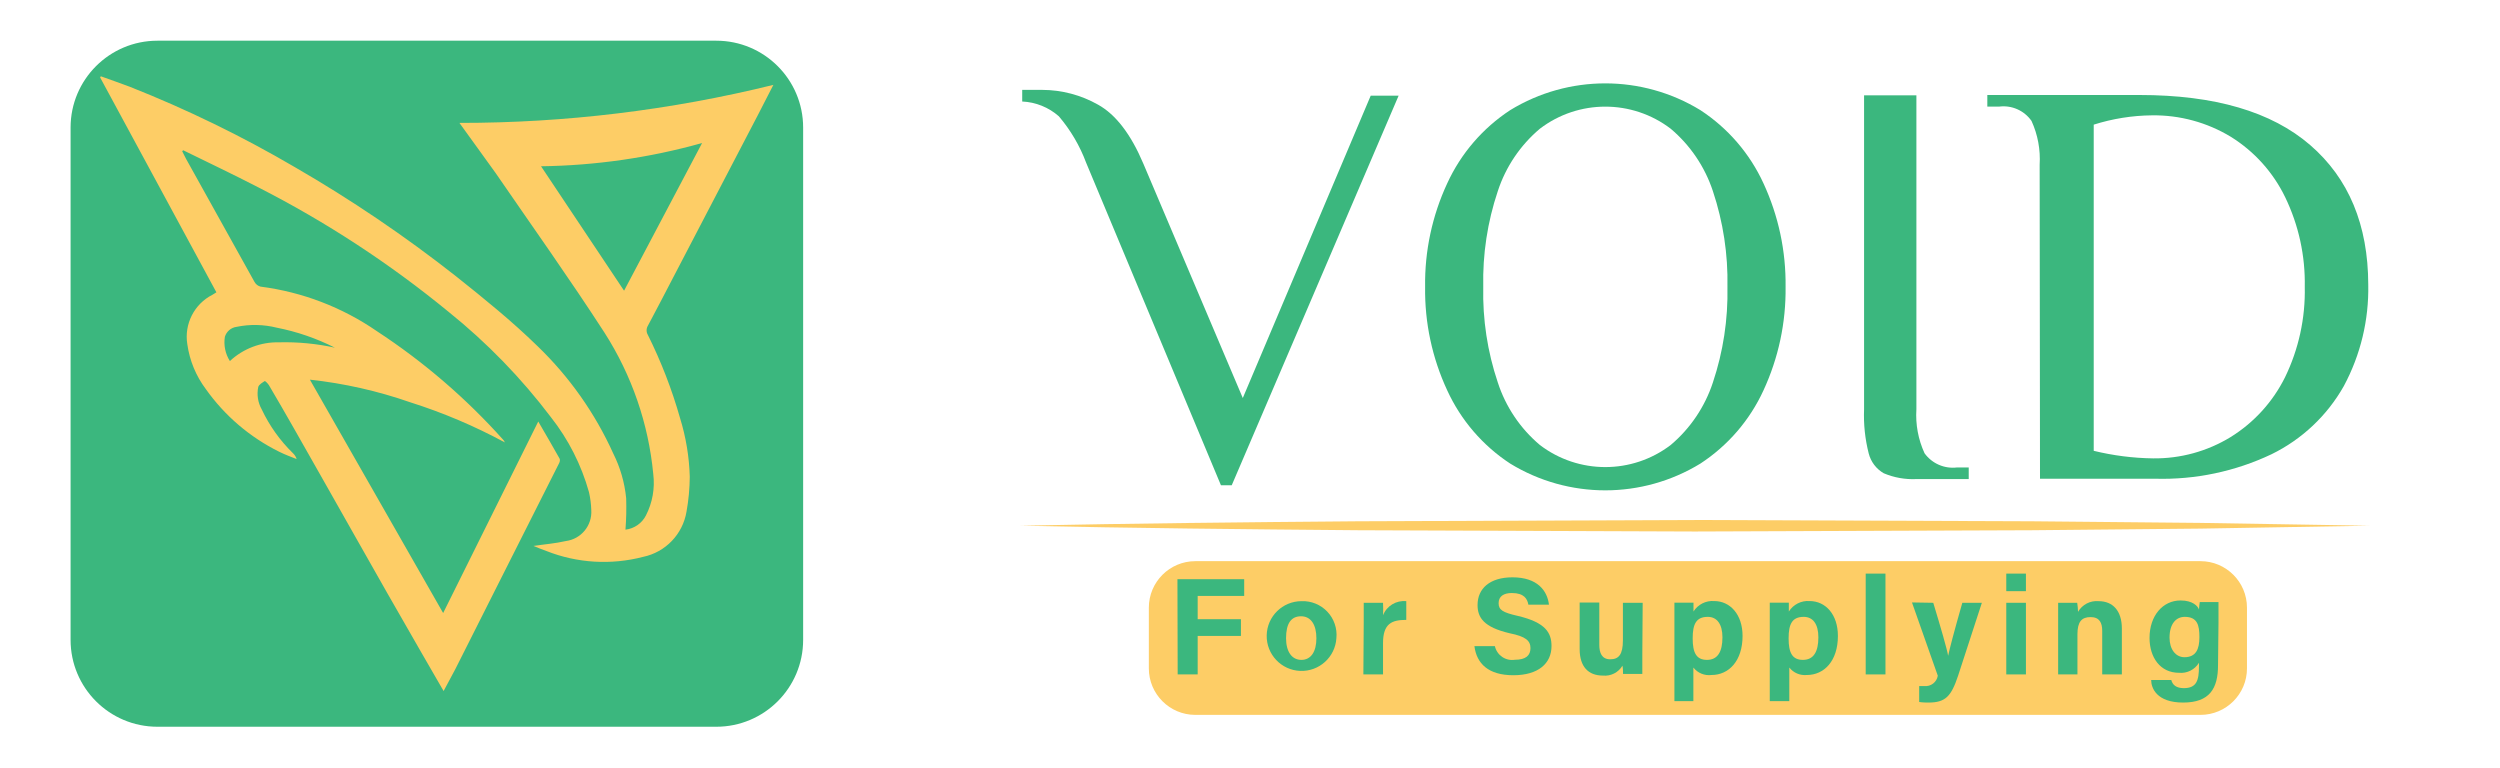
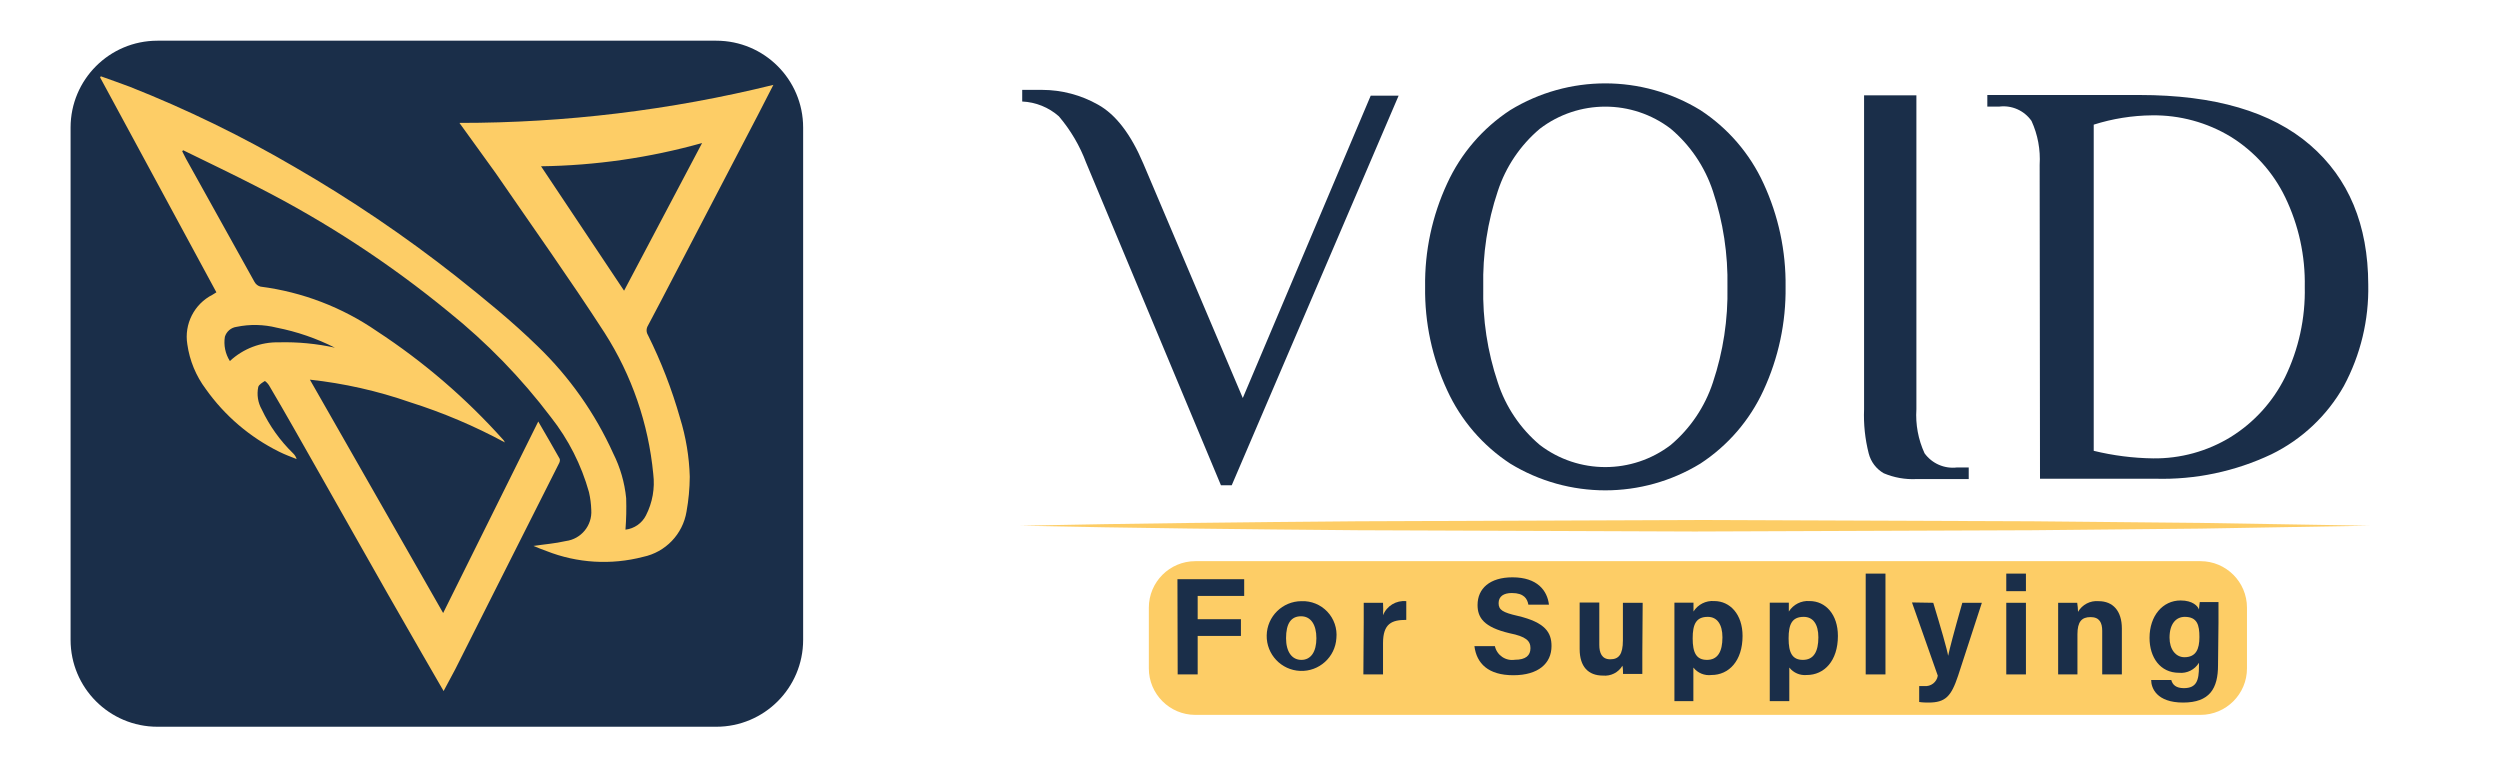
<svg xmlns="http://www.w3.org/2000/svg" id="Layer_1" data-name="Layer 1" viewBox="0 0 215 66">
  <defs>
-     <style>.cls-1{fill:#3BB77E;}.cls-2{fill:#fdcd66;}</style>
+     <style>.cls-1{fill:#1a2e49;}.cls-2{fill:#fdcd66;}</style>
  </defs>
  <rect class="cls-1" x="6.07" y="3.5" width="63" height="59" rx="7.47" />
  <path class="cls-2" d="M39.51,10.57a112.69,112.69,0,0,0,27-3.27L65.18,9.89q-3.65,7-7.3,14c-.71,1.37-1.43,2.75-2.16,4.12a.77.77,0,0,0,0,.8,41.4,41.4,0,0,1,2.76,7.13A18.88,18.88,0,0,1,59.32,41a17.58,17.58,0,0,1-.28,3,4.77,4.77,0,0,1-3.73,3.89A13.41,13.41,0,0,1,47,47.39c-.39-.13-.77-.3-1.12-.44.93-.14,1.87-.21,2.78-.42a2.52,2.52,0,0,0,2.19-2.67,7.92,7.92,0,0,0-.2-1.54,18.43,18.43,0,0,0-3.27-6.44,51.34,51.34,0,0,0-8.8-9.06A90.83,90.83,0,0,0,22.21,16.11c-2.13-1.1-4.3-2.13-6.46-3.19l-.08.09c.11.21.21.43.33.65q2.94,5.3,5.89,10.59a.82.82,0,0,0,.52.4,22.76,22.76,0,0,1,10,3.83,55,55,0,0,1,10.91,9.39,1.41,1.41,0,0,1,.1.18,46.78,46.78,0,0,0-8.16-3.46,38.9,38.9,0,0,0-8.61-1.94L38.11,52.72l8.18-16.47c.66,1.14,1.26,2.16,1.84,3.2.06.11,0,.32-.08.45L42.57,50.77l-3.42,6.79-1,1.87-1.86-3.22q-3-5.2-5.93-10.4c-1.7-3-3.39-6-5.1-9-.7-1.23-1.41-2.46-2.13-3.68-.09-.15-.33-.38-.36-.36-.21.14-.5.3-.56.51a2.77,2.77,0,0,0,.3,1.93A13,13,0,0,0,25.22,39a1.12,1.12,0,0,1,.29.48c-.5-.2-1-.38-1.5-.63a16.94,16.94,0,0,1-6.31-5.39,8.35,8.35,0,0,1-1.59-3.85,4.05,4.05,0,0,1,2.16-4.26l.34-.21q-5-9.25-10-18.48l.06-.1c.83.3,1.67.59,2.49.9a103.31,103.31,0,0,1,14.19,6.91,117.41,117.41,0,0,1,13.88,9.4c2.4,1.91,4.8,3.85,7,6A29.92,29.92,0,0,1,52.74,39a11,11,0,0,1,1.11,3.84,24.63,24.63,0,0,1-.06,2.71,2.27,2.27,0,0,0,1.76-1.22,6.15,6.15,0,0,0,.63-3.57A27.32,27.32,0,0,0,52,28.63c-3-4.64-6.23-9.17-9.37-13.74C41.61,13.46,40.57,12.05,39.51,10.57ZM60.38,12.3a54,54,0,0,1-13.85,2L53.67,25C55.87,20.83,58.09,16.64,60.38,12.3ZM28.8,29.9a19.39,19.39,0,0,0-5-1.72,7.77,7.77,0,0,0-3.46-.07,1.22,1.22,0,0,0-1,.85,3,3,0,0,0,.43,2.09A6,6,0,0,1,24,29.44,20,20,0,0,1,28.8,29.9Z" />
  <path class="cls-1" d="M93.41,14a13.35,13.35,0,0,0-2.35-4,5.11,5.11,0,0,0-3.15-1.27v-1c.16,0,.4,0,.72,0s.64,0,1,0a9.8,9.8,0,0,1,4.8,1.27c1.53.85,2.83,2.55,3.9,5.08l8.55,20.15,11-26h2.4l-14.35,33.5H105Z" />
  <path class="cls-1" d="M129.88,39.87a15,15,0,0,1-5.42-6.3,20.43,20.43,0,0,1-1.9-8.9,20.43,20.43,0,0,1,1.9-8.9,15,15,0,0,1,5.42-6.3,15.68,15.68,0,0,1,16.35,0,15,15,0,0,1,5.43,6.3,20.58,20.58,0,0,1,1.9,8.9,20.58,20.58,0,0,1-1.9,8.9,15,15,0,0,1-5.43,6.3,15.68,15.68,0,0,1-16.35,0Zm13.8-1.6a11.89,11.89,0,0,0,3.63-5.38,24.34,24.34,0,0,0,1.25-8.22,24.44,24.44,0,0,0-1.25-8.23,11.91,11.91,0,0,0-3.63-5.37,9.28,9.28,0,0,0-11.25,0,11.82,11.82,0,0,0-3.62,5.37,24.19,24.19,0,0,0-1.25,8.23,24.09,24.09,0,0,0,1.25,8.22,11.79,11.79,0,0,0,3.62,5.38,9.28,9.28,0,0,0,11.25,0Z" />
  <path class="cls-1" d="M162,40.7A2.75,2.75,0,0,1,160.71,39a13.24,13.24,0,0,1-.4-3.8v-27h4.5v27a7.85,7.85,0,0,0,.7,3.78,3,3,0,0,0,2.8,1.22h1v1h-4.5A6.41,6.41,0,0,1,162,40.7Z" />
  <path class="cls-1" d="M175.41,14.17a7.9,7.9,0,0,0-.7-3.77,2.94,2.94,0,0,0-2.8-1.23h-1v-1H184q9.69,0,14.67,4.3t5,12a17.68,17.68,0,0,1-2.1,8.73,14.41,14.41,0,0,1-6.23,5.87,21.89,21.89,0,0,1-10,2.1h-9.9Zm16.42,23.42a12.68,12.68,0,0,0,4.68-5.14,16.93,16.93,0,0,0,1.7-7.78,16.94,16.94,0,0,0-1.68-7.7,12.55,12.55,0,0,0-4.67-5.2,12.73,12.73,0,0,0-6.8-1.85,17.08,17.08,0,0,0-5,.8V38.77a22.83,22.83,0,0,0,5.1.65A12.47,12.47,0,0,0,191.83,37.59Z" />
  <path class="cls-2" d="M87.76,45.21c9.67-.2,19.34-.3,29-.38l29-.11,29,.11,14.5.14,14.51.24-14.51.25-14.5.14-29,.11-29-.11C107.1,45.52,97.43,45.42,87.76,45.21Z" />
  <rect class="cls-2" x="98.8" y="48.26" width="94.44" height="13.22" rx="4" />
  <path class="cls-1" d="M101.26,49.81H107v1.44h-4v2h3.72v1.44H103V58h-1.72Z" />
  <path class="cls-1" d="M114.93,54.88a3,3,0,1,1-3-3.18A2.9,2.9,0,0,1,114.93,54.88Zm-4.33,0c0,1.17.5,1.87,1.32,1.87s1.29-.7,1.29-1.86S112.74,53,111.89,53,110.6,53.6,110.6,54.9Z" />
  <path class="cls-1" d="M117.28,53.5c0-.61,0-1.15,0-1.66h1.66a9.68,9.68,0,0,1,0,1.07,1.94,1.94,0,0,1,2-1.21v1.61c-1.23,0-2,.3-2,2V58h-1.69Z" />
  <path class="cls-1" d="M128.56,55.57a1.52,1.52,0,0,0,1.72,1.17c.94,0,1.34-.37,1.34-1s-.39-1-1.79-1.28c-2.21-.52-2.76-1.33-2.76-2.43,0-1.42,1.06-2.38,3-2.38,2.16,0,3,1.16,3.14,2.35h-1.77c-.09-.5-.37-1-1.42-1-.71,0-1.14.29-1.14.87s.34.8,1.66,1.1c2.37.56,2.89,1.44,2.89,2.59,0,1.49-1.13,2.51-3.28,2.51s-3.16-1-3.35-2.5Z" />
  <path class="cls-1" d="M141.24,56.18c0,.59,0,1.23,0,1.78h-1.66c0-.17,0-.5-.05-.71a1.75,1.75,0,0,1-1.68.85c-1.25,0-2-.76-2-2.28v-4h1.69v3.64c0,.68.21,1.24.94,1.24s1.09-.41,1.09-1.63V51.84h1.7Z" />
  <path class="cls-1" d="M145.63,57.41V60.3H144v-7c0-.49,0-1,0-1.47h1.64c0,.16,0,.54,0,.76a1.93,1.93,0,0,1,1.78-.9c1.37,0,2.44,1.15,2.44,3,0,2.16-1.19,3.36-2.67,3.36A1.71,1.71,0,0,1,145.63,57.41Zm2.5-2.6c0-1.12-.46-1.76-1.26-1.76-1,0-1.3.62-1.3,1.85s.31,1.85,1.23,1.85S148.13,56.05,148.13,54.81Z" />
  <path class="cls-1" d="M153.88,57.41V60.3H152.2v-7c0-.49,0-1,0-1.47h1.64c0,.16,0,.54,0,.76a1.94,1.94,0,0,1,1.78-.9c1.38,0,2.44,1.15,2.44,3,0,2.16-1.19,3.36-2.67,3.36A1.71,1.71,0,0,1,153.88,57.41Zm2.5-2.6c0-1.12-.45-1.76-1.26-1.76-1,0-1.3.62-1.3,1.85s.31,1.85,1.23,1.85S156.38,56.05,156.38,54.81Z" />
  <path class="cls-1" d="M160.45,58V49.33h1.7V58Z" />
  <path class="cls-1" d="M166.26,51.84c.64,2.11,1.19,4,1.28,4.56h0c.13-.62.49-2,1.22-4.56h1.68l-2.05,6.29c-.59,1.76-1.08,2.29-2.54,2.29-.15,0-.51,0-.8-.05V59l.44,0a1.06,1.06,0,0,0,1.16-.89l-2.22-6.3Z" />
  <path class="cls-1" d="M172.54,49.33h1.69v1.51h-1.69Zm0,2.51h1.69V58h-1.69Z" />
  <path class="cls-1" d="M177,53.38c0-.52,0-1.09,0-1.54h1.64a6.11,6.11,0,0,1,.07.78,1.85,1.85,0,0,1,1.77-.92c1.23,0,2,.83,2,2.36V58h-1.69V54.25c0-.69-.23-1.18-1-1.18s-1.13.4-1.13,1.48V58H177Z" />
  <path class="cls-1" d="M190.75,57.21c0,2-.72,3.21-3,3.21S185,59.17,185,58.48h1.73c.11.42.42.7,1.08.7,1.1,0,1.3-.67,1.3-1.86V57a1.8,1.8,0,0,1-1.72.86c-1.61,0-2.53-1.32-2.53-3,0-1.91,1.14-3.22,2.67-3.22,1.05,0,1.49.49,1.58.78,0-.17.06-.54.07-.64h1.61c0,.54,0,1.17,0,1.75Zm-4.17-2.37c0,1,.53,1.68,1.28,1.68,1,0,1.29-.7,1.29-1.73s-.18-1.74-1.26-1.74C187.16,53.05,186.58,53.62,186.58,54.84Z" />
</svg>
